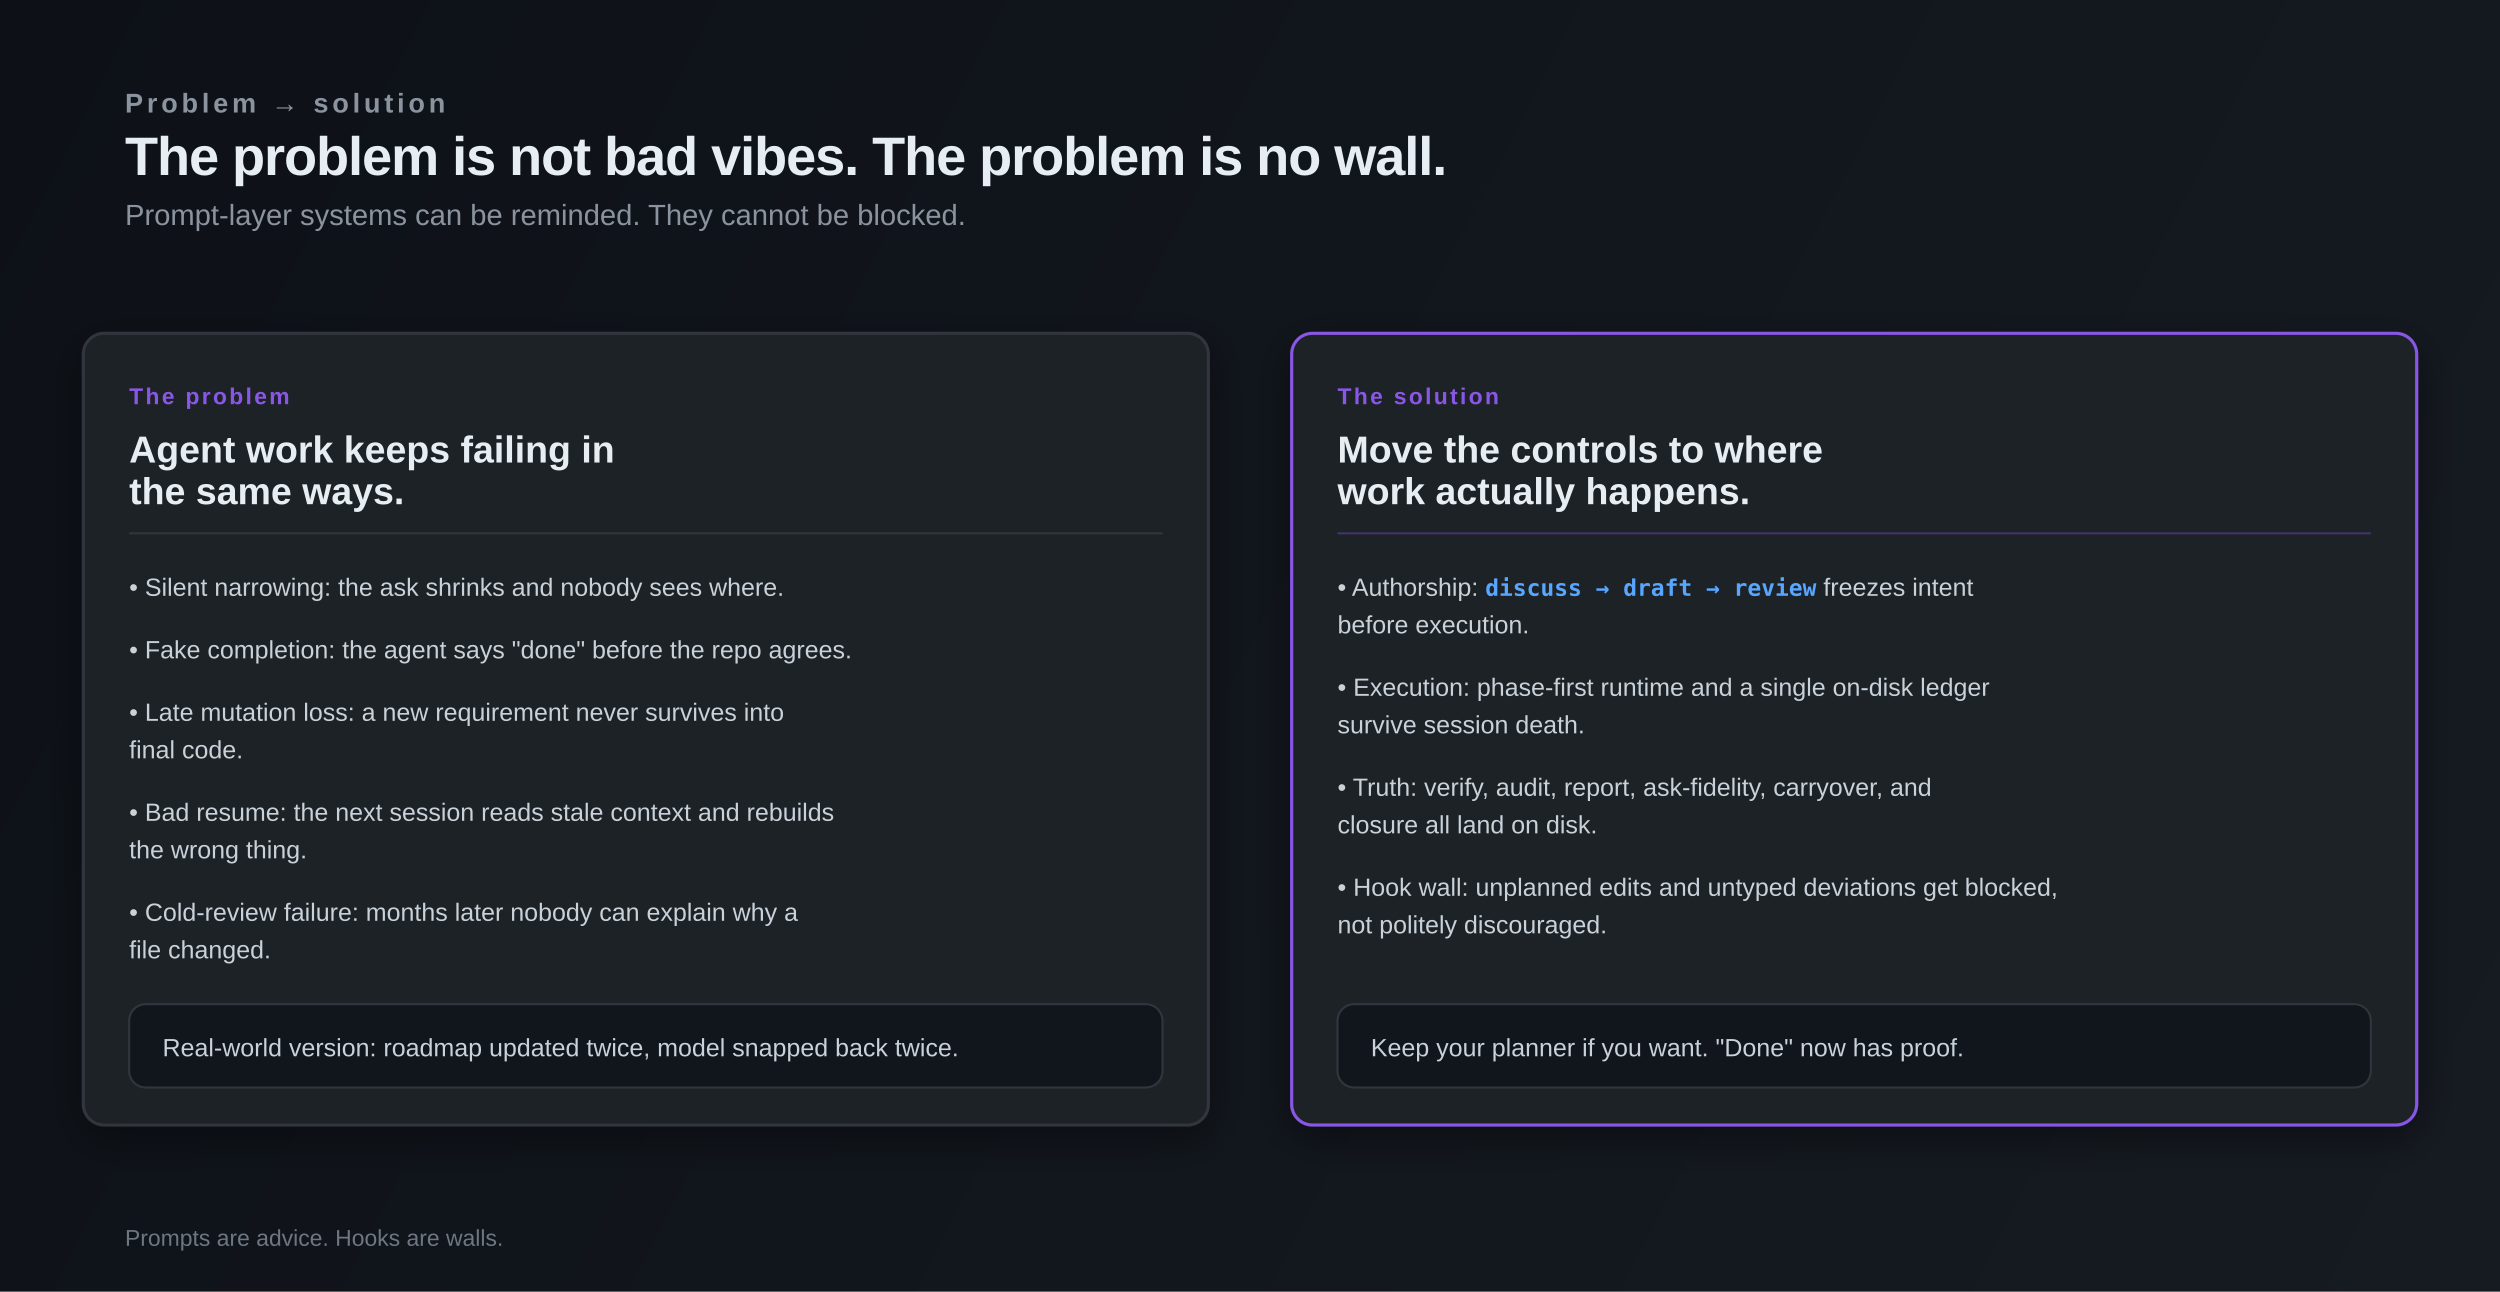
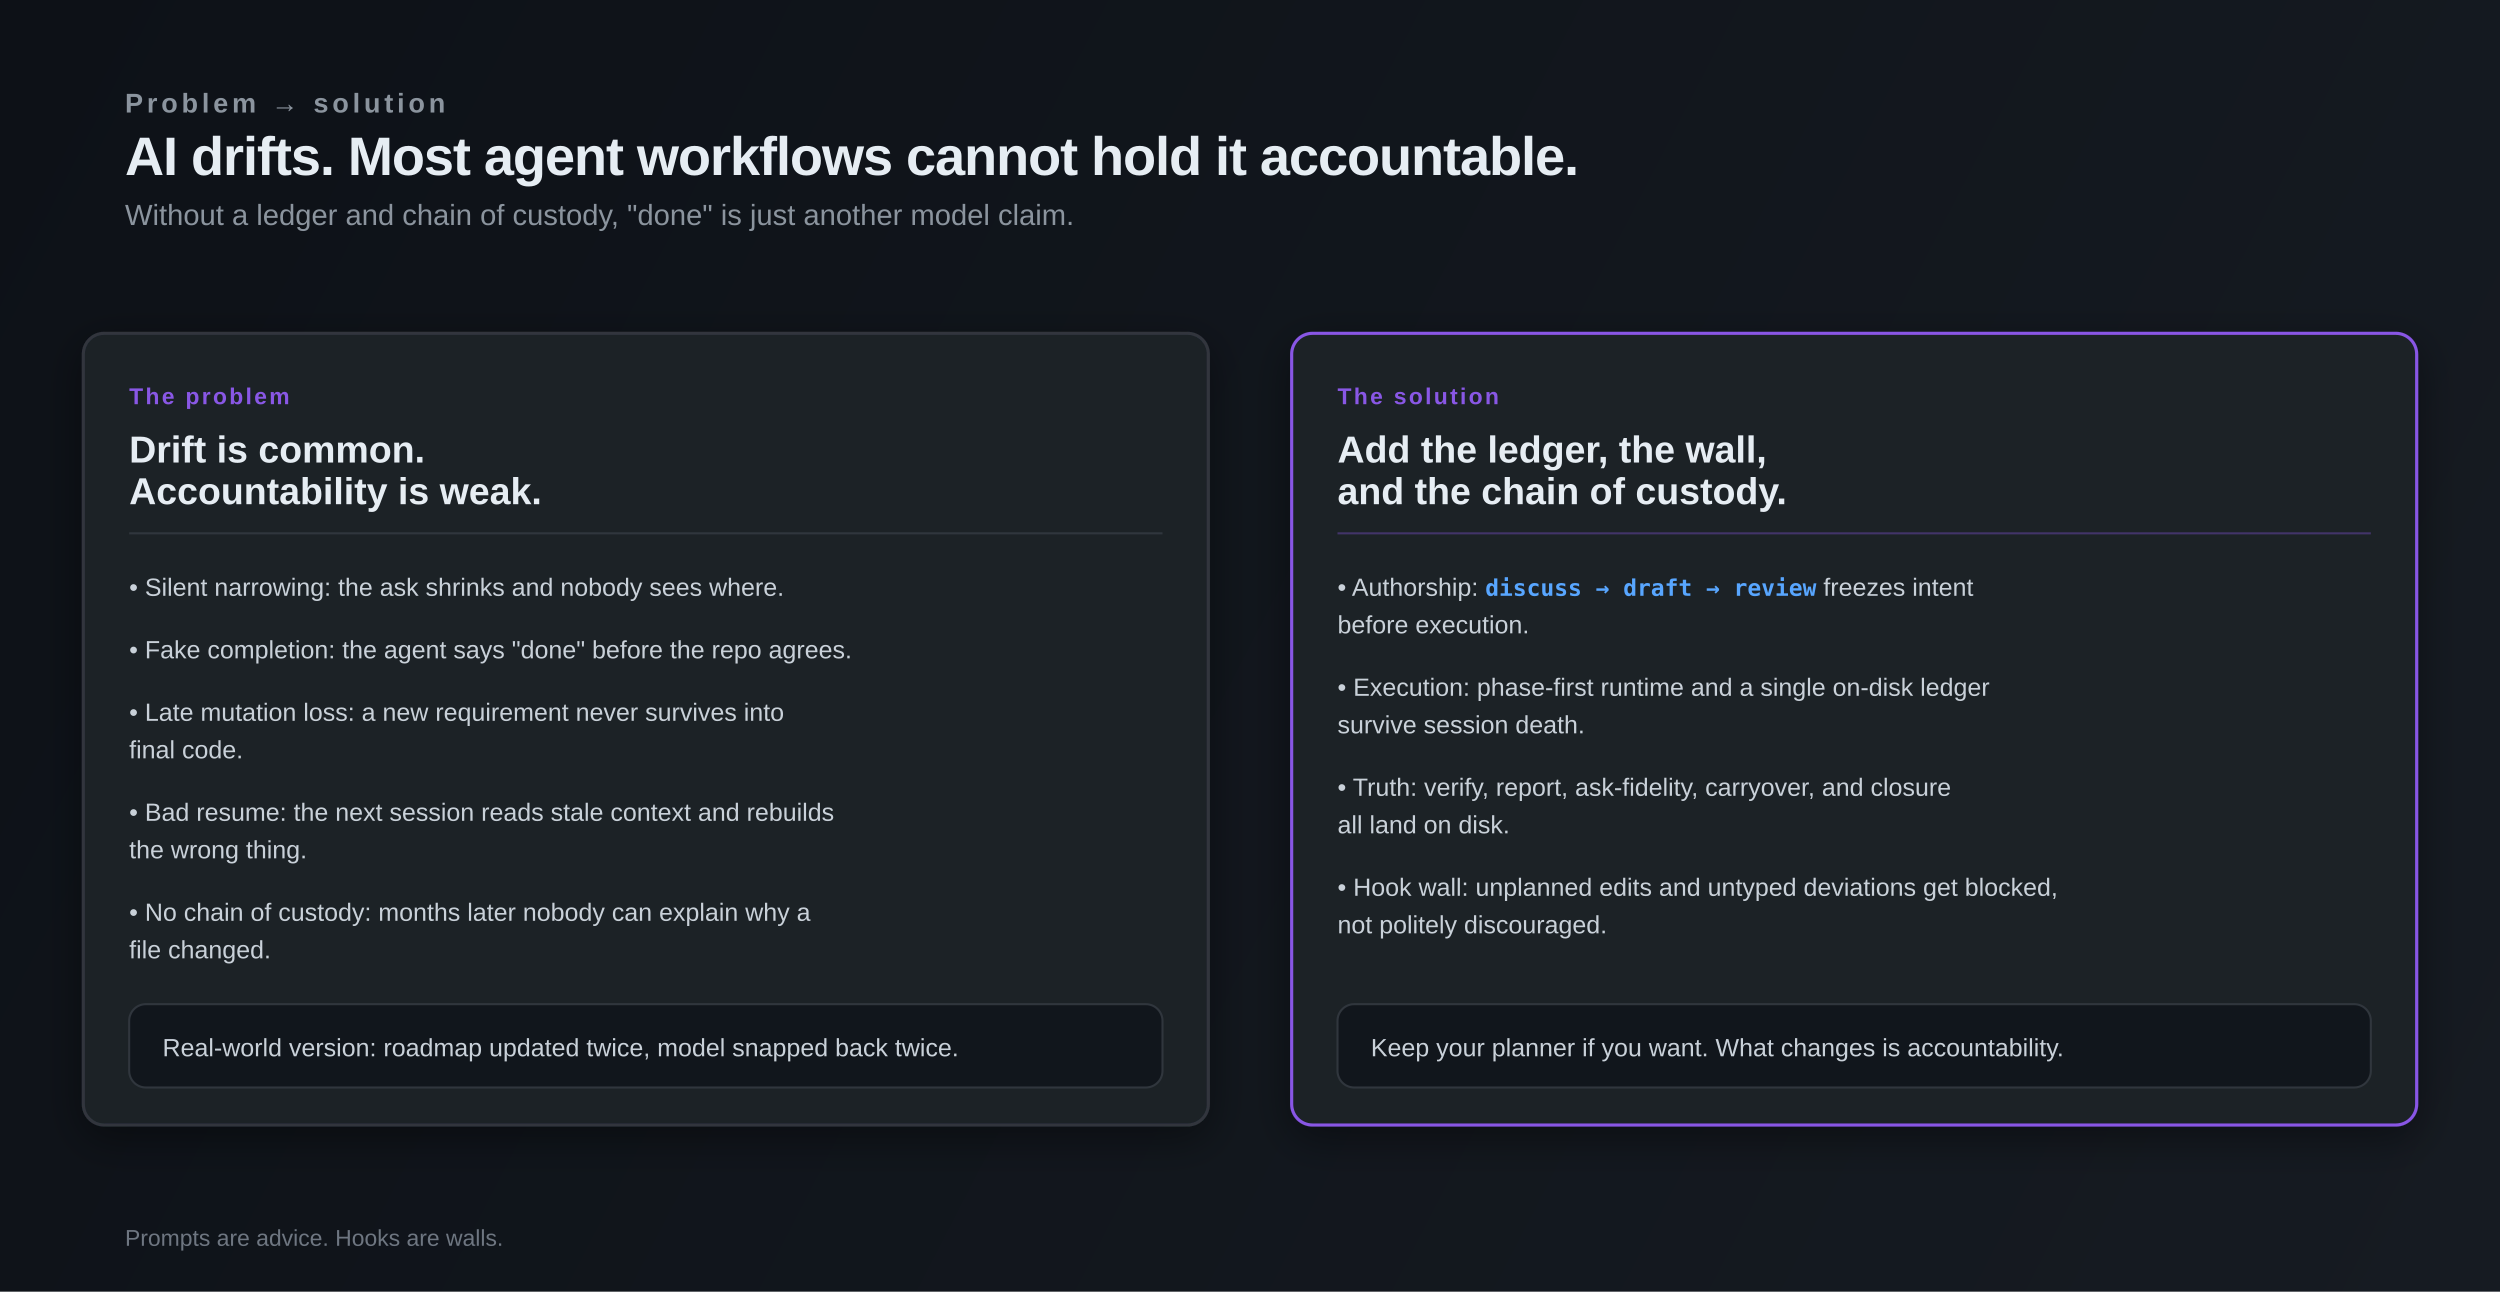
<svg xmlns="http://www.w3.org/2000/svg" width="1200" height="620" viewBox="0 0 1200 620" role="img" aria-labelledby="title desc">
  <defs>
    <linearGradient id="bg" x1="0" y1="0" x2="1200" y2="620" gradientUnits="userSpaceOnUse">
      <stop offset="0" stop-color="#0d1117" />
      <stop offset="1" stop-color="#161b22" />
    </linearGradient>
    <filter id="shadow" x="-20%" y="-20%" width="140%" height="160%">
      <feDropShadow dx="0" dy="6" stdDeviation="10" flood-color="#000" flood-opacity="0.4" />
    </filter>
    <style>
      .sans { font-family: "IBM Plex Sans", "Segoe UI", Arial, sans-serif; }
      .mono { font-family: "IBM Plex Mono", "Cascadia Code", Consolas, monospace; }
      .eyebrow { font-size: 13px; font-weight: 700; letter-spacing: 0.14em; text-transform: uppercase; fill: #8b949e; }
      .title { font-size: 26px; font-weight: 700; letter-spacing: -0.02em; fill: #e6edf3; }
      .subtitle { font-size: 14px; font-weight: 500; fill: #8b949e; }
      .step-num { font-size: 11px; font-weight: 700; letter-spacing: 0.1em; fill: #8957e5; text-transform: uppercase; }
      .card-title { font-size: 18px; font-weight: 700; fill: #e6edf3; }
      .body { font-size: 12px; font-weight: 500; fill: #c9d1d9; }
      .step-cmd { font-size: 11px; font-weight: 600; fill: #58a6ff; }
      .card { fill: #1c2128; stroke: #30363d; stroke-width: 1.5; }
      .card-active { fill: #1c2128; stroke: #8957e5; stroke-width: 1.5; }
      .footer { font-size: 11px; font-weight: 500; fill: #6e7681; }
    </style>
  </defs>
  <rect width="1200" height="620" fill="url(#bg)" />
  <text x="60" y="54" class="sans eyebrow">Problem → solution</text>
-   <text x="60" y="84" class="sans title">The problem is not bad vibes. The problem is no wall.</text>
-   <text x="60" y="108" class="sans subtitle">Prompt-layer systems can be reminded. They cannot be blocked.</text>
+   <text x="60" y="84" class="sans title">AI drifts. Most agent workflows cannot hold it accountable.</text>
+   <text x="60" y="108" class="sans subtitle">Without a ledger and chain of custody, "done" is just another model claim.</text>
  <g transform="translate(40, 160)">
    <rect width="540" height="380" rx="10" class="card" filter="url(#shadow)" />
    <text x="22" y="34" class="sans step-num">The problem</text>
-     <text x="22" y="62" class="sans card-title">Agent work keeps failing in</text>
-     <text x="22" y="82" class="sans card-title">the same ways.</text>
+     <text x="22" y="62" class="sans card-title">Drift is common.</text>
+     <text x="22" y="82" class="sans card-title">Accountability is weak.</text>
    <line x1="22" y1="96" x2="518" y2="96" stroke="#30363d" stroke-width="1" />
    <text x="22" y="126" class="sans body">• Silent narrowing: the ask shrinks and nobody sees where.</text>
    <text x="22" y="156" class="sans body">• Fake completion: the agent says "done" before the repo agrees.</text>
    <text x="22" y="186" class="sans body">• Late mutation loss: a new requirement never survives into</text>
    <text x="22" y="204" class="sans body">  final code.</text>
    <text x="22" y="234" class="sans body">• Bad resume: the next session reads stale context and rebuilds</text>
    <text x="22" y="252" class="sans body">  the wrong thing.</text>
-     <text x="22" y="282" class="sans body">• Cold-review failure: months later nobody can explain why a</text>
+     <text x="22" y="282" class="sans body">• No chain of custody: months later nobody can explain why a</text>
    <text x="22" y="300" class="sans body">  file changed.</text>
    <rect x="22" y="322" width="496" height="40" rx="8" fill="#11161c" stroke="#30363d" stroke-width="1" />
    <text x="38" y="347" class="sans body">Real-world version: roadmap updated twice, model snapped back twice.</text>
  </g>
  <g transform="translate(620, 160)">
    <rect width="540" height="380" rx="10" class="card-active" filter="url(#shadow)" />
    <text x="22" y="34" class="sans step-num">The solution</text>
-     <text x="22" y="62" class="sans card-title">Move the controls to where</text>
-     <text x="22" y="82" class="sans card-title">work actually happens.</text>
+     <text x="22" y="62" class="sans card-title">Add the ledger, the wall,</text>
+     <text x="22" y="82" class="sans card-title">and the chain of custody.</text>
    <line x1="22" y1="96" x2="518" y2="96" stroke="#8957e5" stroke-width="1" opacity="0.35" />
    <text x="22" y="126" class="sans body">• Authorship: <tspan class="mono step-cmd">discuss → draft → review</tspan> freezes intent</text>
    <text x="22" y="144" class="sans body">  before execution.</text>
    <text x="22" y="174" class="sans body">• Execution: phase-first runtime and a single on-disk ledger</text>
    <text x="22" y="192" class="sans body">  survive session death.</text>
-     <text x="22" y="222" class="sans body">• Truth: verify, audit, report, ask-fidelity, carryover, and</text>
-     <text x="22" y="240" class="sans body">  closure all land on disk.</text>
+     <text x="22" y="222" class="sans body">• Truth: verify, report, ask-fidelity, carryover, and closure</text>
+     <text x="22" y="240" class="sans body">  all land on disk.</text>
    <text x="22" y="270" class="sans body">• Hook wall: unplanned edits and untyped deviations get blocked,</text>
    <text x="22" y="288" class="sans body">  not politely discouraged.</text>
    <rect x="22" y="322" width="496" height="40" rx="8" fill="#11161c" stroke="#30363d" stroke-width="1" />
-     <text x="38" y="347" class="sans body">Keep your planner if you want. "Done" now has proof.</text>
+     <text x="38" y="347" class="sans body">Keep your planner if you want. What changes is accountability.</text>
  </g>
  <text x="60" y="598" class="sans footer">Prompts are advice. Hooks are walls.</text>
</svg>
